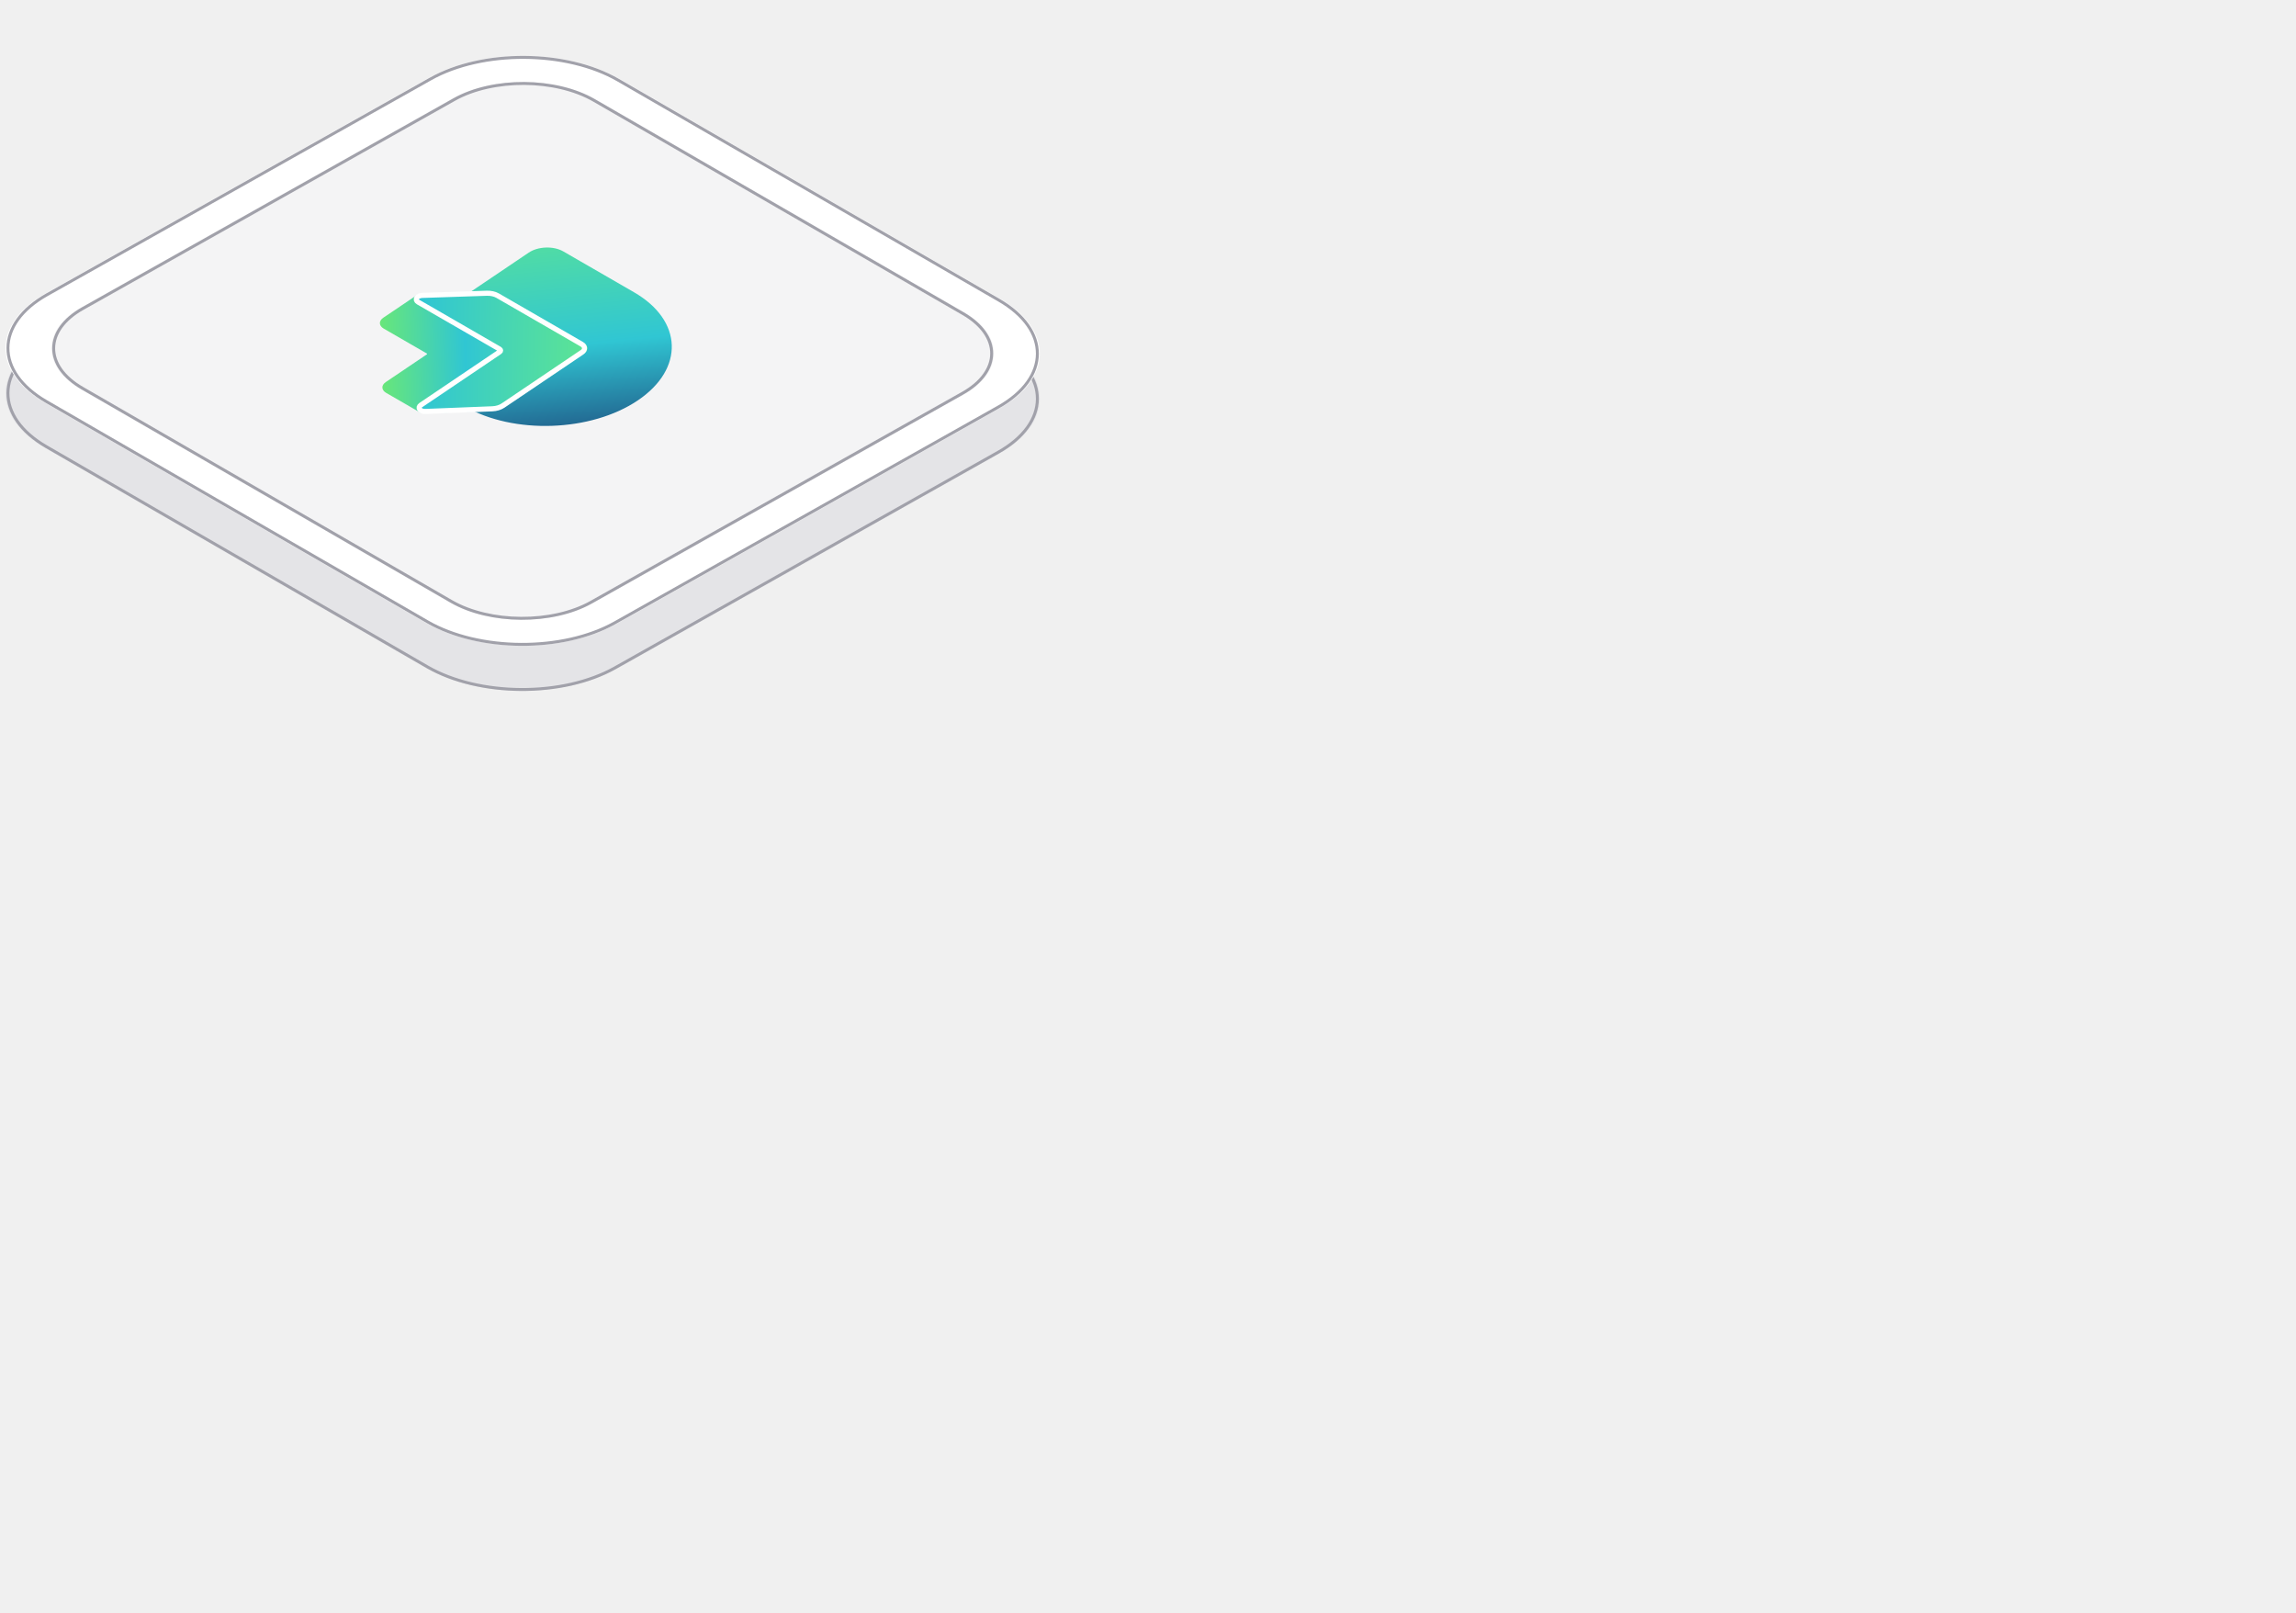
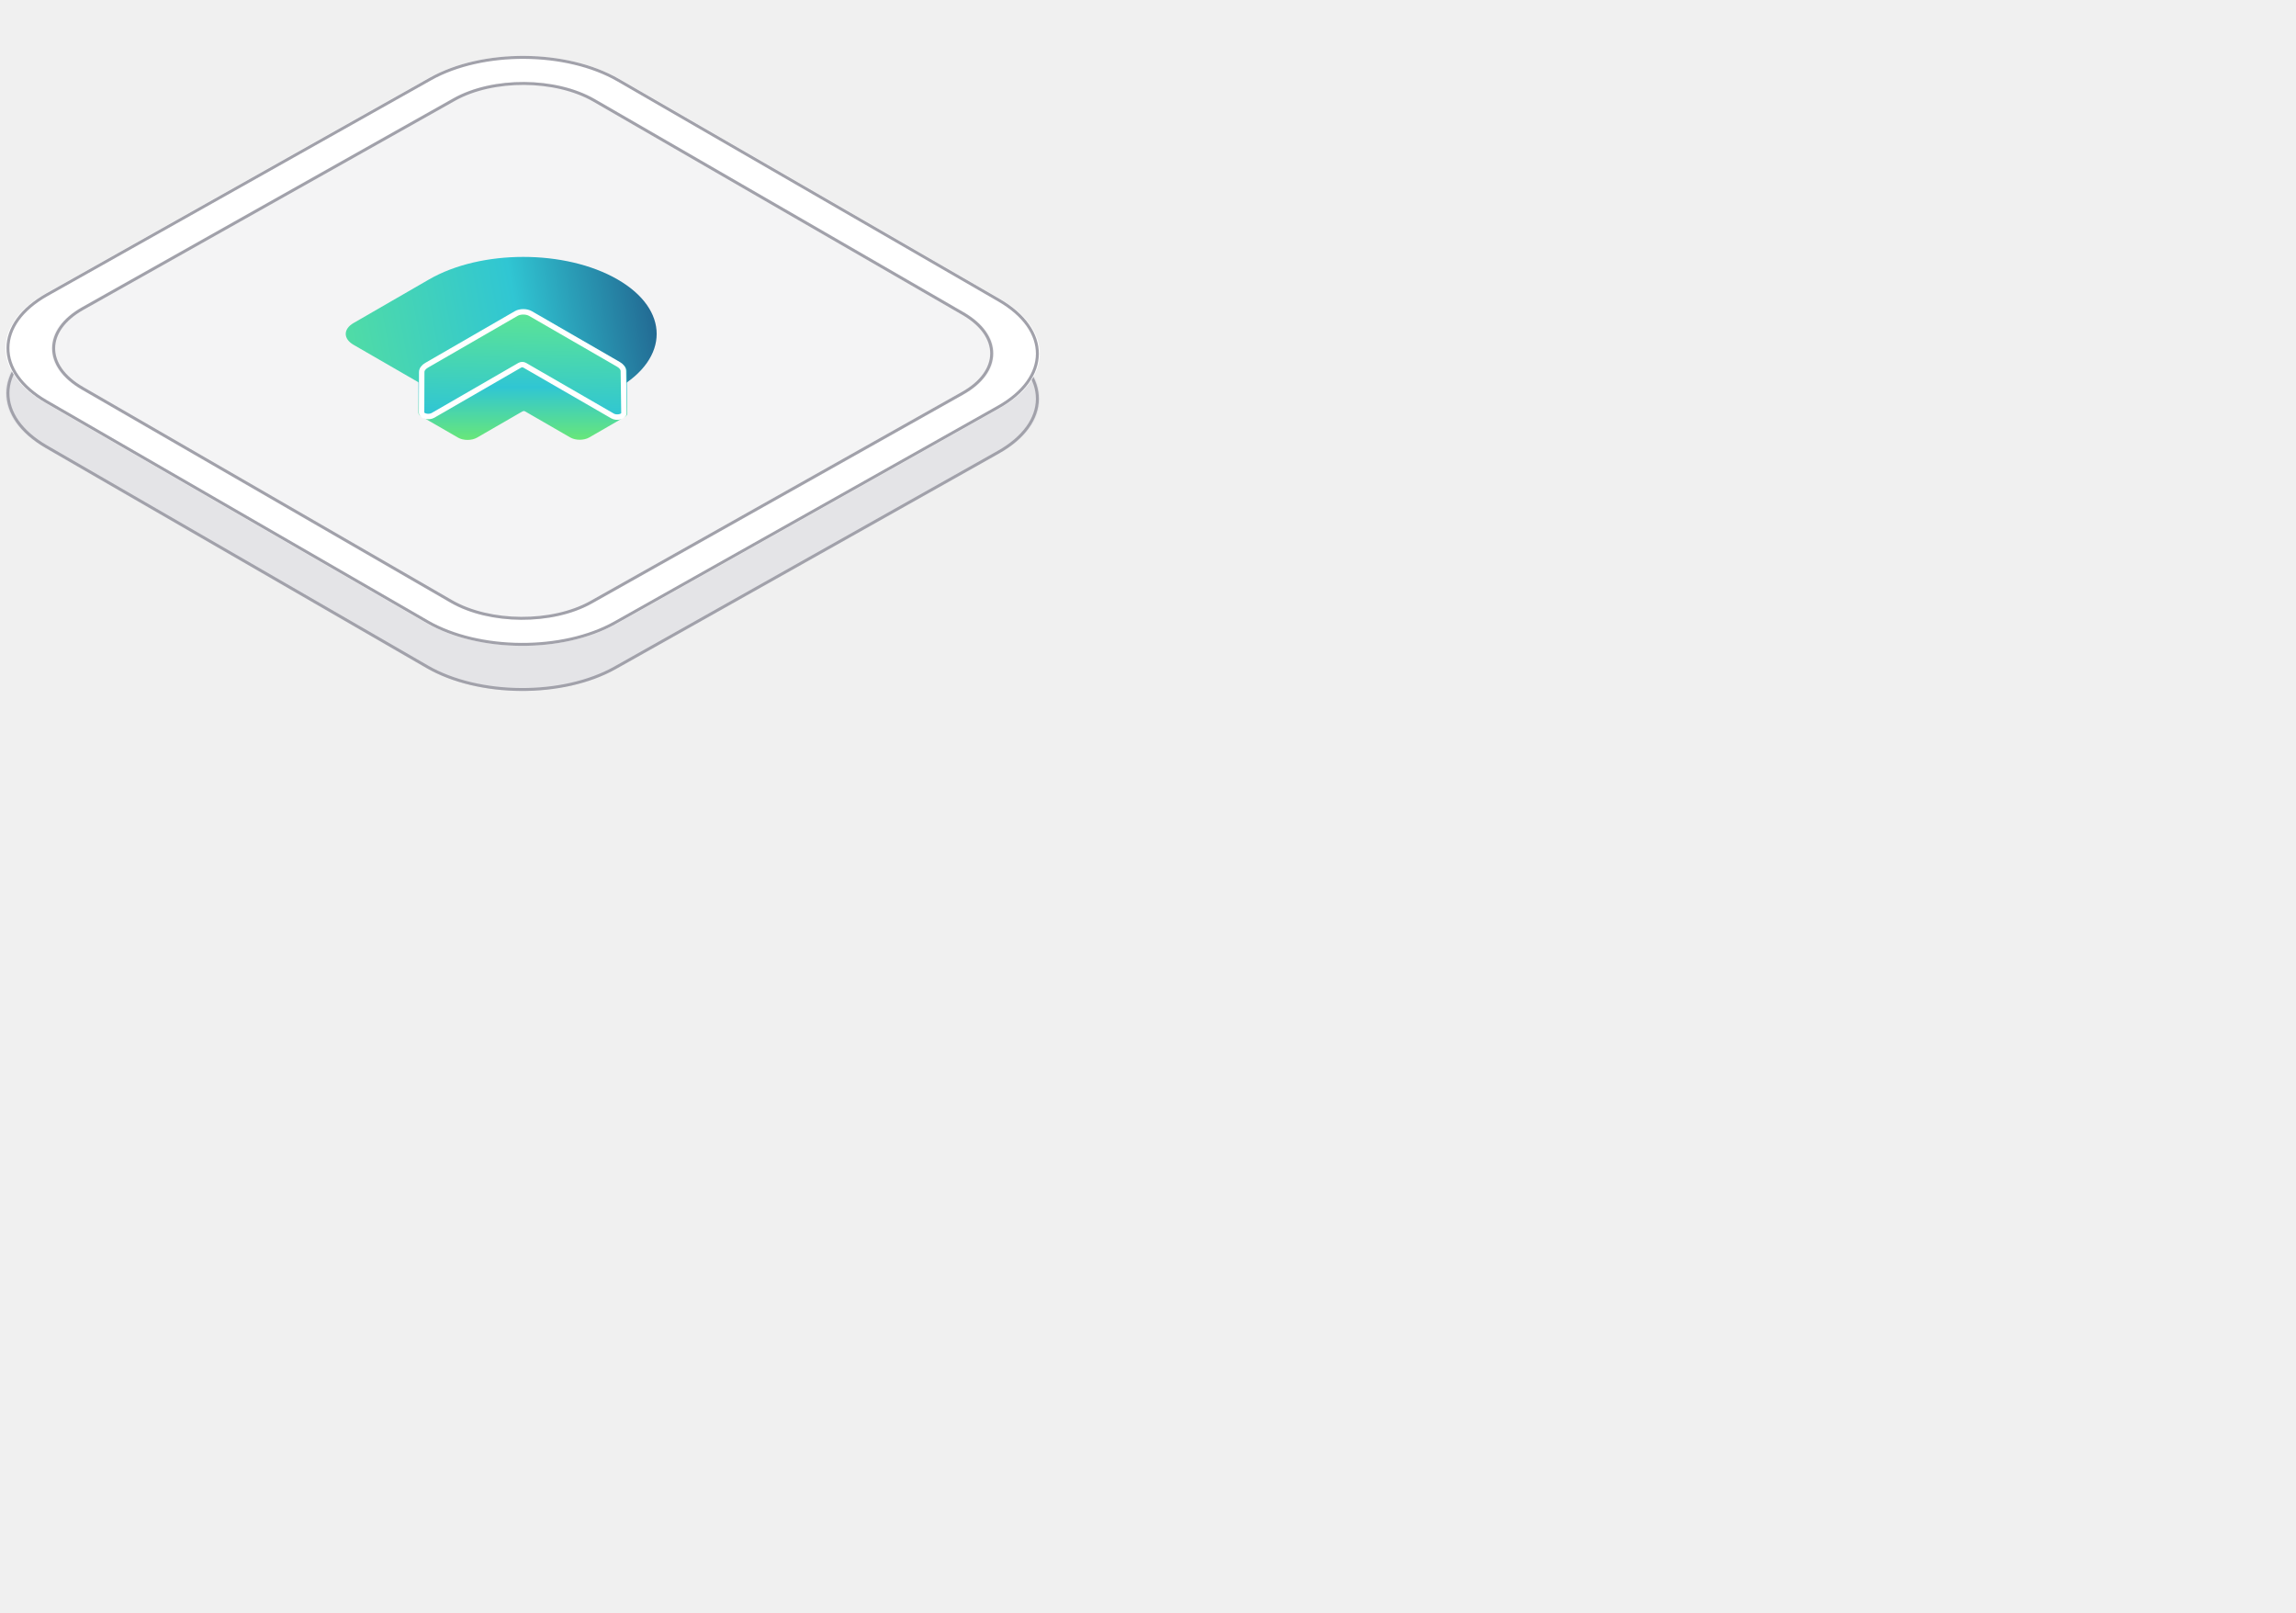
<svg xmlns="http://www.w3.org/2000/svg" width="440" height="309" viewBox="0 0 440 309" fill="none">
  <g id="Group 2147225437">
    <g id="Clip path group_8">
      <g id="Group_7">
        <path id="Vector_29" d="M191.743 65.966L118.767 23.803C108.691 17.981 92.302 17.887 82.159 23.591L8.703 64.911C-1.44 70.616 -1.493 79.96 8.582 85.782L81.558 127.945C91.633 133.767 108.023 133.861 118.166 128.156L191.622 86.837C201.764 81.132 201.818 71.788 191.743 65.966Z" fill="#E4E4E7" />
      </g>
    </g>
    <path id="Vector_30" d="M191.413 66.151C201.309 71.868 201.256 81.045 191.296 86.648L117.839 127.967C107.878 133.57 91.781 133.478 81.886 127.76L8.91 85.597C-0.985 79.879 -0.931 70.702 9.029 65.1L82.486 23.78C92.447 18.177 108.542 18.27 118.438 23.987L191.413 66.151Z" stroke="#A1A1AA" stroke-width="0.563" />
    <path id="Vector_31" d="M191.743 57.318L118.767 15.154C108.691 9.333 92.302 9.238 82.159 14.943L8.703 56.262C-1.44 61.967 -1.493 71.311 8.582 77.133L81.558 119.297C91.633 125.118 108.023 125.213 118.166 119.508L191.622 78.188C201.764 72.483 201.818 63.139 191.743 57.318Z" fill="white" />
    <path id="Vector_32" d="M184.862 59.892L114.167 19.046C106.61 14.68 94.318 14.609 86.711 18.888L15.55 58.916C7.943 63.195 7.903 70.203 15.46 74.569L86.155 115.415C93.712 119.781 106.004 119.852 113.611 115.573L184.772 75.545C192.378 71.266 192.419 64.258 184.862 59.892Z" fill="#F4F4F5" />
    <g id="dynaops365Logo">
      <g id="Logo Graphic">
        <g id="Logo Background">
-           <path id="Rectangle 31" d="M101.319 48.405C103.11 47.196 106.08 47.093 107.951 48.173L121.505 55.998C130.862 61.401 131.185 70.678 122.228 76.719C113.271 82.761 98.424 83.28 89.067 77.877C79.711 72.475 79.387 63.198 88.344 57.156L101.319 48.405Z" fill="url(#paint14_linear_5013_59046)" />
+           <path id="Rectangle 31" d="M67.753 66.067C65.757 64.915 65.757 63.046 67.753 61.894L82.212 53.546C92.193 47.783 108.376 47.783 118.357 53.546C128.339 59.309 128.339 68.652 118.357 74.415C108.376 80.178 92.193 80.178 82.212 74.415L67.753 66.067Z" fill="url(#paint14_linear_5013_59046)" />
        </g>
-         <path id="Union" d="M111.875 65.673C112.811 66.213 112.842 67.141 111.947 67.745L96.797 77.963C96.159 78.394 95.285 78.655 94.363 78.692L81.552 79.209C80.905 79.235 80.386 79.053 80.07 78.779L74.004 75.278C73.069 74.737 73.036 73.809 73.931 73.205L81.932 67.809L73.523 62.954C72.588 62.414 72.555 61.486 73.451 60.881L79.471 56.821C79.759 56.51 80.275 56.276 80.943 56.254L93.291 55.833C94.222 55.801 95.123 56.001 95.796 56.389L111.875 65.673ZM81.517 78.477C81.452 78.479 81.391 78.474 81.334 78.466C81.362 78.47 81.391 78.474 81.421 78.476L81.516 78.477L94.328 77.96L81.517 78.477Z" fill="url(#paint15_linear_5013_59046)" />
-         <path id="Rectangle 33" d="M111.473 65.947C112.175 66.352 112.198 67.048 111.527 67.501L96.378 77.719C95.846 78.078 95.117 78.296 94.347 78.327L81.526 78.838C80.477 78.88 79.918 78.106 80.643 77.617L95.77 67.413C95.994 67.262 95.986 67.03 95.752 66.895L80.138 57.88C79.383 57.444 79.88 56.636 80.926 56.601L93.284 56.185C94.059 56.159 94.81 56.326 95.37 56.649L111.473 65.947Z" fill="url(#paint16_linear_5013_59046)" stroke="white" stroke-width="0.978" />
+         <path id="Union" d="M98.477 59.81C99.475 59.234 101.093 59.233 102.091 59.809L118.972 69.556C119.683 69.966 120.086 70.522 120.095 71.102L120.215 79.166C120.222 79.576 119.87 79.902 119.37 80.094L112.907 83.825C111.909 84.402 110.29 84.401 109.292 83.825L100.376 78.677L91.404 83.857C90.406 84.433 88.788 84.433 87.79 83.857L81.085 79.985C80.559 79.798 80.183 79.466 80.184 79.045L80.202 71.274C80.203 70.688 80.608 70.126 81.326 69.712L98.477 59.81ZM118.076 70.082C118.136 70.117 118.192 70.154 118.246 70.192C118.243 70.19 118.24 70.187 118.236 70.185L118.076 70.082ZM81.461 79.046C81.461 79.058 81.463 79.07 81.465 79.082C81.463 79.07 81.462 79.058 81.462 79.047L81.48 71.275L81.461 79.046Z" fill="url(#paint15_linear_5013_59046)" />
+         <path id="Rectangle 33" d="M98.933 60.069C99.681 59.637 100.894 59.637 101.643 60.069L118.524 69.815C119.117 70.158 119.453 70.621 119.46 71.105L119.57 79.175C119.579 79.835 118.198 80.17 117.389 79.703L100.532 69.971C100.283 69.827 99.878 69.827 99.629 69.971L82.972 79.587C82.166 80.053 80.788 79.722 80.79 79.064L80.818 71.287C80.82 70.799 81.157 70.332 81.754 69.987L98.933 60.069Z" fill="url(#paint16_linear_5013_59046)" stroke="white" stroke-width="1.043" />
      </g>
    </g>
    <path id="Vector_33" d="M184.537 60.078C191.914 64.34 191.874 71.18 184.449 75.357L113.287 115.385C105.862 119.561 93.864 119.492 86.488 115.23L15.793 74.385C8.416 70.123 8.455 63.282 15.88 59.105L87.041 19.077C94.466 14.9 106.466 14.97 113.843 19.232L184.537 60.078Z" stroke="#A1A1AA" stroke-width="0.563" />
    <path id="Vector_34" d="M191.413 57.506C201.309 63.224 201.256 72.401 191.296 78.004L117.839 119.323C107.878 124.926 91.781 124.833 81.886 119.116L8.91 76.952C-0.985 71.234 -0.931 62.058 9.03 56.455L82.486 15.136C92.447 9.533 108.542 9.626 118.438 15.343L191.413 57.506Z" stroke="#A1A1AA" stroke-width="0.563" />
  </g>
  <defs>
-     <linearGradient id="paint14_linear_5013_59046" x1="101.102" y1="41.106" x2="106.399" y2="92.45" gradientUnits="userSpaceOnUse">
+     <linearGradient id="paint14_linear_5013_59046" x1="55.023" y1="66.043" x2="142.123" y2="49.628" gradientUnits="userSpaceOnUse">
      <stop stop-color="#5BE396" />
      <stop offset="0.5" stop-color="#30C6D3" />
      <stop offset="1" stop-color="#192966" />
    </linearGradient>
-     <linearGradient id="paint15_linear_5013_59046" x1="111.375" y1="67.16" x2="66.468" y2="68.641" gradientUnits="userSpaceOnUse">
+     <linearGradient id="paint15_linear_5013_59046" x1="101.039" y1="60.157" x2="101.019" y2="88.418" gradientUnits="userSpaceOnUse">
      <stop stop-color="#5BE396" />
      <stop offset="0.495" stop-color="#30C6D3" />
      <stop offset="1" stop-color="#7FF455" />
    </linearGradient>
-     <linearGradient id="paint16_linear_5013_59046" x1="111.306" y1="67.119" x2="80.837" y2="66.526" gradientUnits="userSpaceOnUse">
+     <linearGradient id="paint16_linear_5013_59046" x1="100.966" y1="60.199" x2="100.589" y2="79.387" gradientUnits="userSpaceOnUse">
      <stop stop-color="#5BE396" />
      <stop offset="1" stop-color="#30C6D3" />
    </linearGradient>
  </defs>
</svg>
